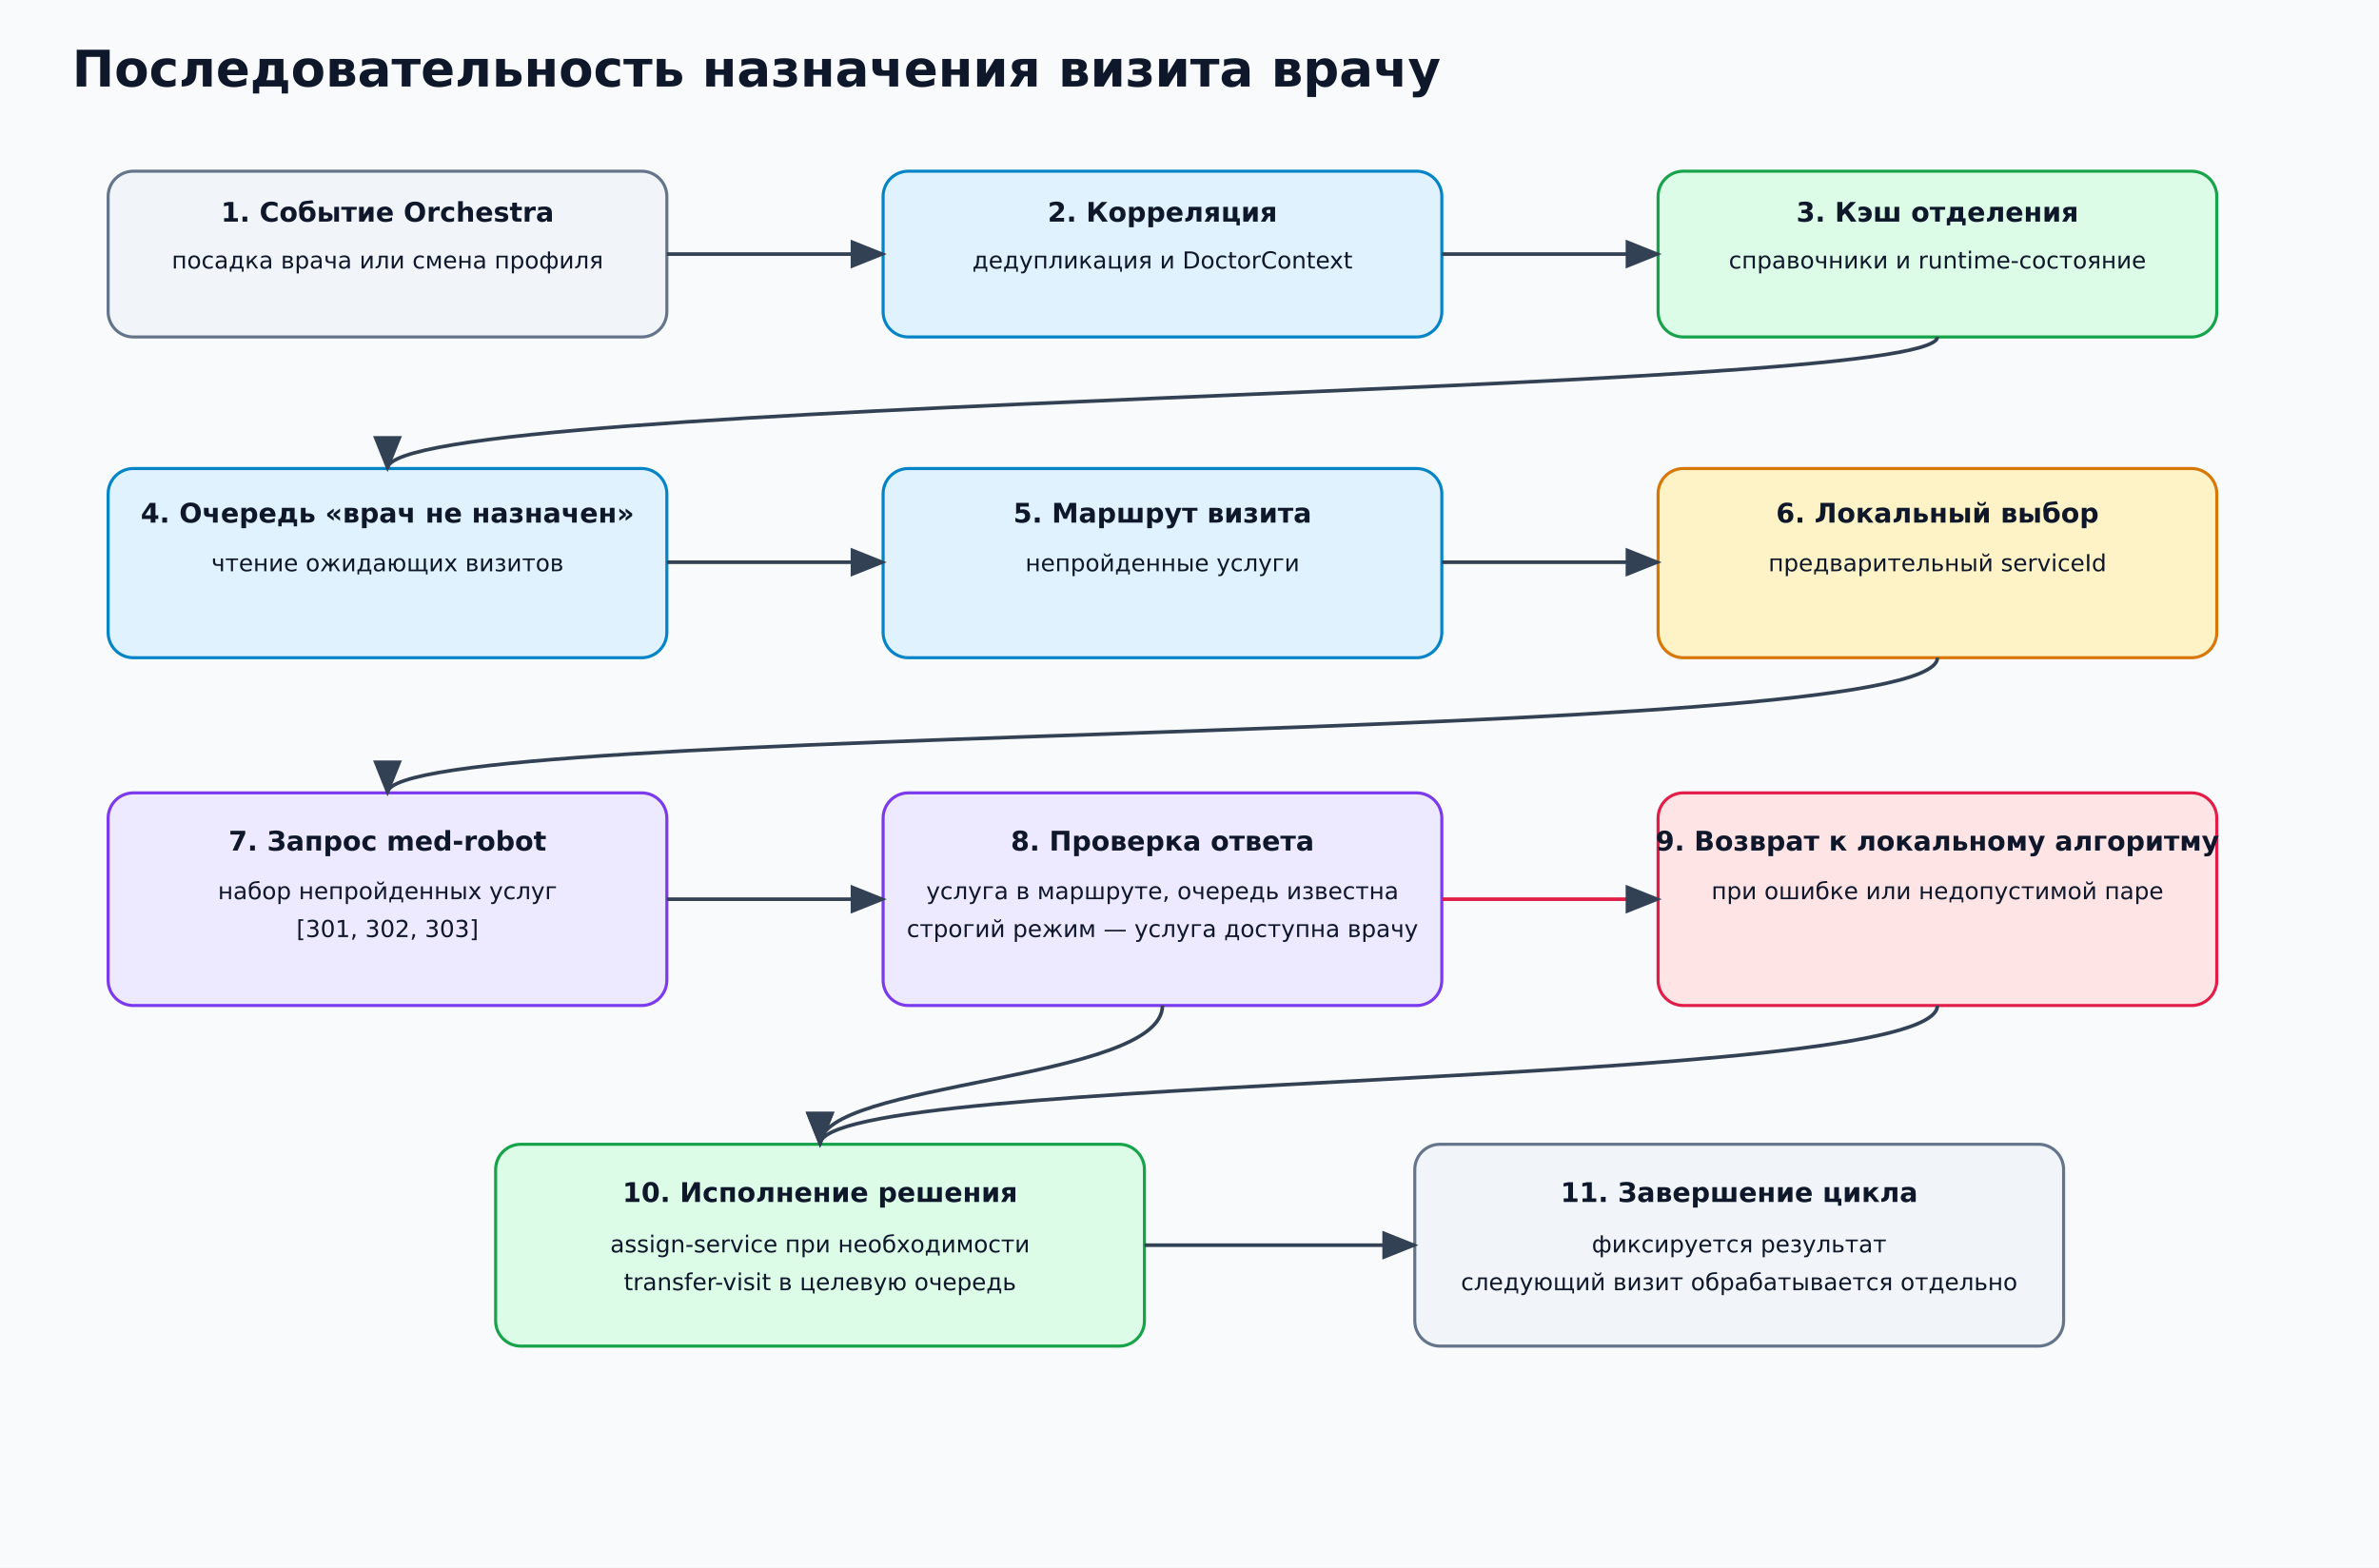
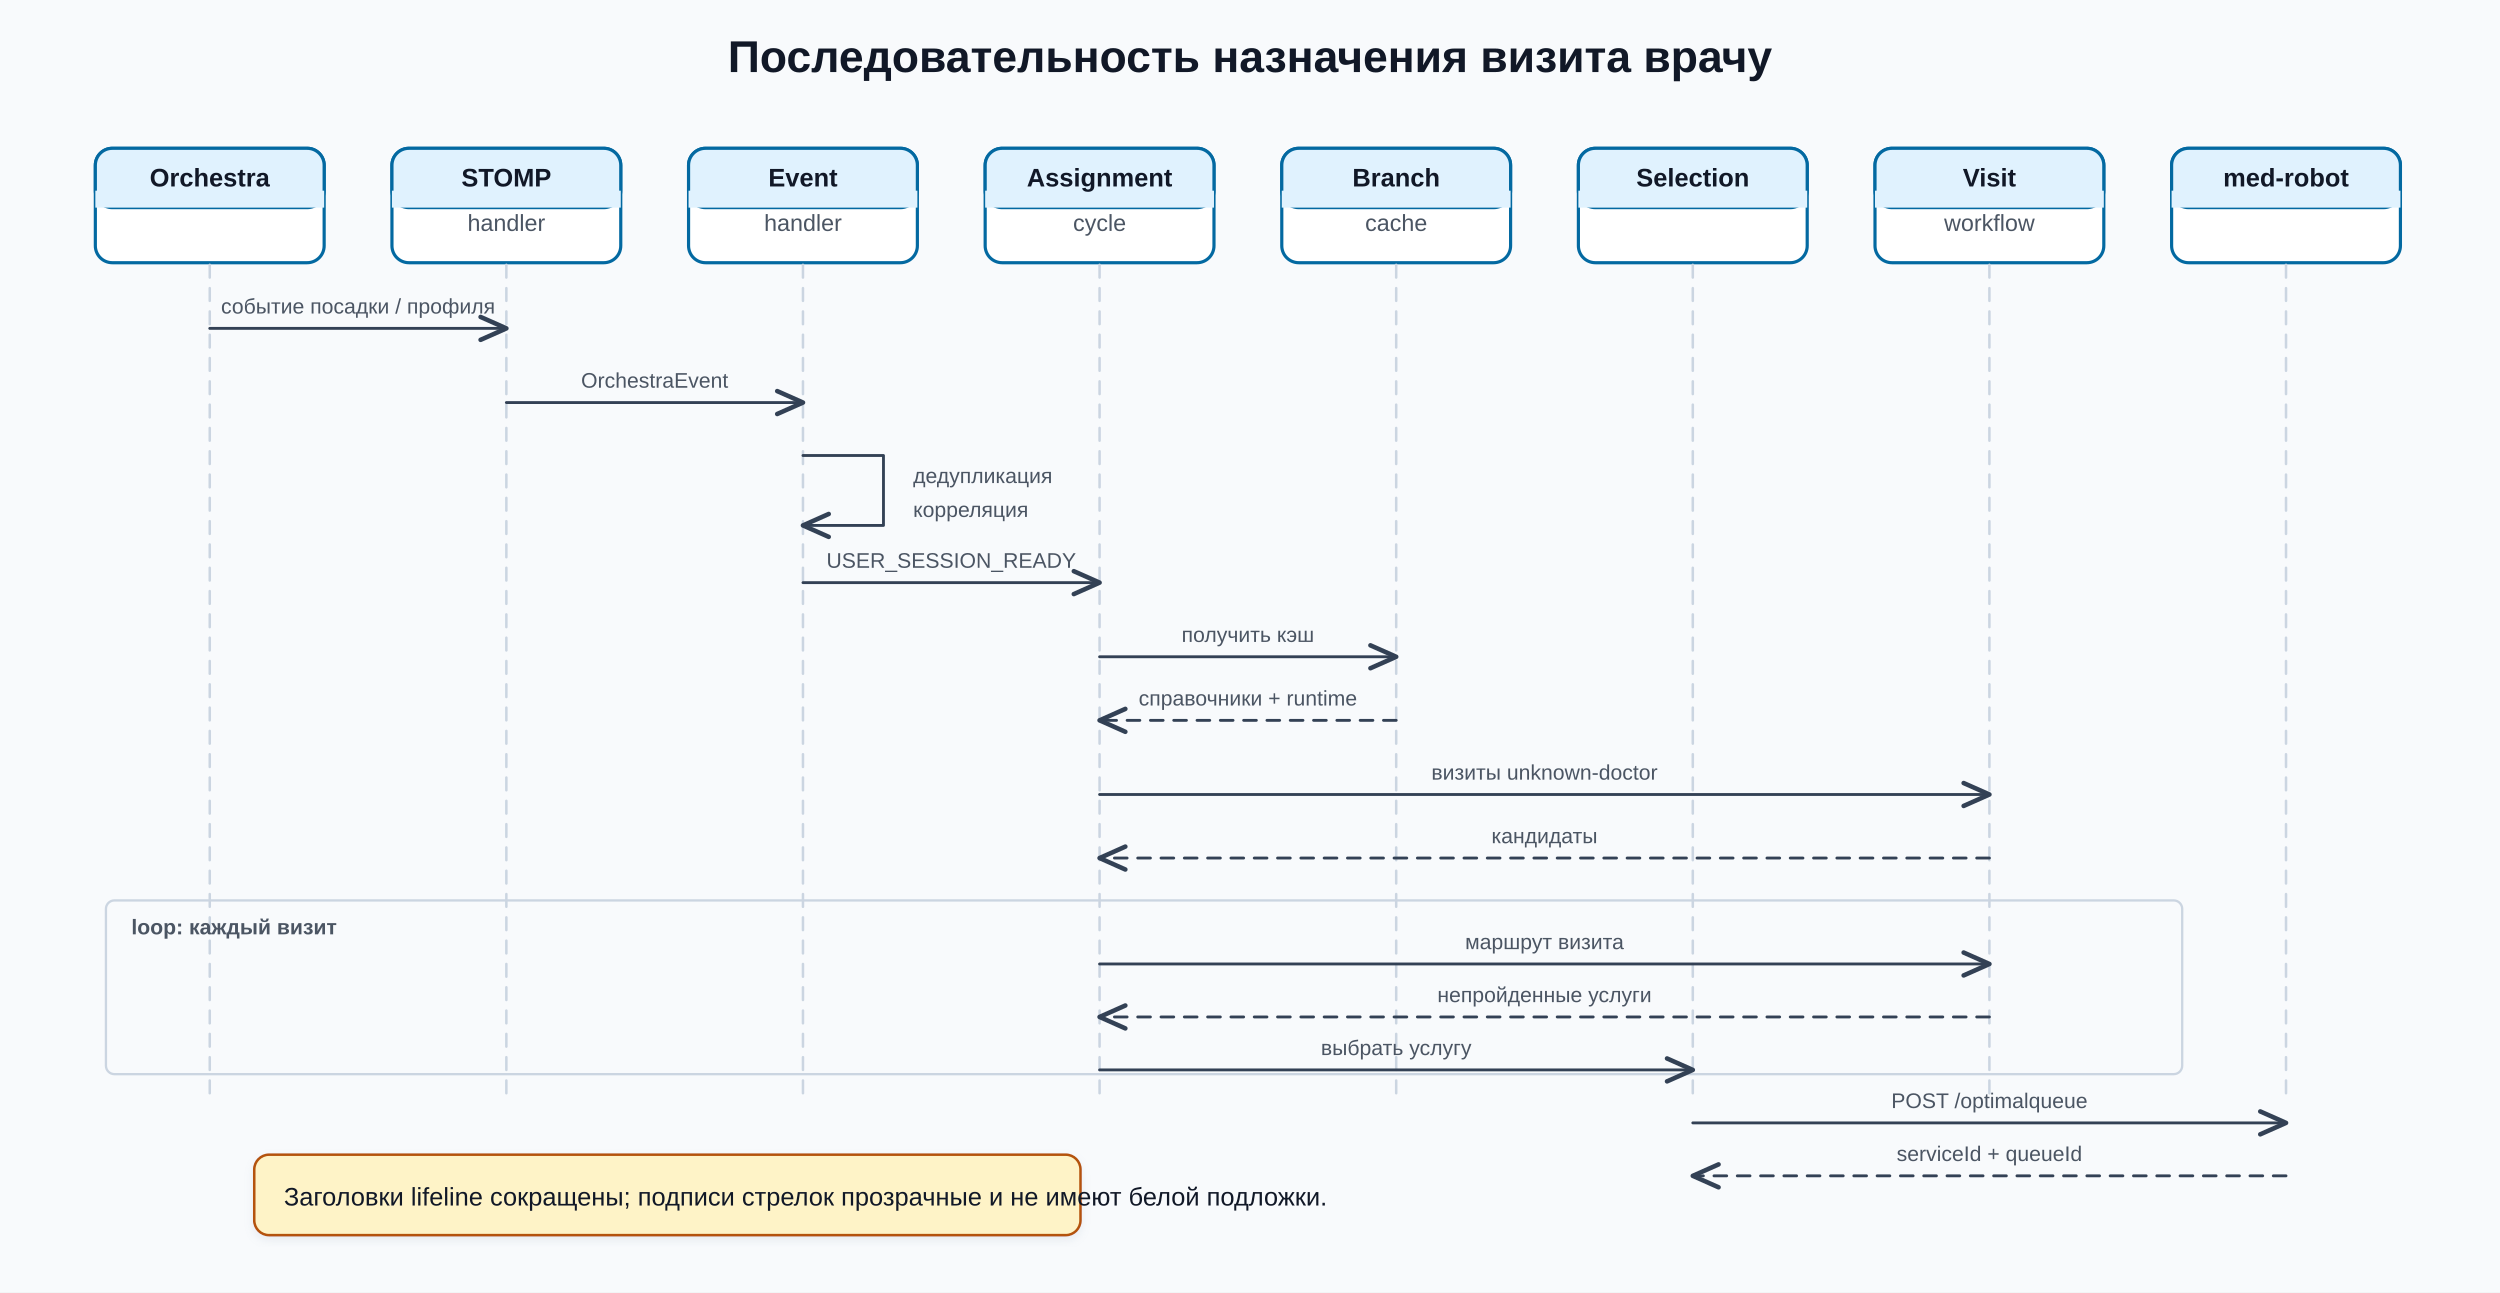
- <svg xmlns="http://www.w3.org/2000/svg" width="1320" height="870" viewBox="0 0 1320 870" role="img" aria-labelledby="title desc">
+ <svg xmlns="http://www.w3.org/2000/svg" width="1180" height="610" viewBox="0 0 1180 610">
  <defs>
-     <marker id="arrow" markerWidth="10" markerHeight="8" refX="9" refY="4" orient="auto">
-       <path d="M0,0 L10,4 L0,8 z" fill="#334155" />
+     <marker id="arrow" markerWidth="12" markerHeight="10" refX="10" refY="5" orient="auto" markerUnits="strokeWidth">
+       <path d="M 1 1 L 10 5 L 1 9" fill="none" stroke="#334155" stroke-width="1.6" stroke-linecap="round" stroke-linejoin="round" />
    </marker>
+     <marker id="triangle" markerWidth="14" markerHeight="12" refX="12" refY="6" orient="auto" markerUnits="strokeWidth">
+       <path d="M 1 6 L 12 1 L 12 11 Z" fill="#F8FAFC" stroke="#334155" stroke-width="1.5" />
+     </marker>
+     <marker id="green-dot" markerWidth="10" markerHeight="10" refX="5" refY="5" orient="auto">
+       <circle cx="5" cy="5" r="4" fill="#16A34A" />
+     </marker>
+     <filter id="card-shadow" x="-15%" y="-15%" width="130%" height="130%">
+       <feDropShadow dx="0" dy="2" stdDeviation="2" flood-color="#94A3B8" flood-opacity="0.16" />
+     </filter>
  </defs>
-   <rect width="1320" height="870" fill="#F8FAFC" />
-   <style>text{font-family:'DejaVu Sans',Arial,sans-serif;fill:#0F172A}.title{font-size:28px;font-weight:700}.step{font-size:15px;font-weight:700}.small{font-size:13px}.box{stroke-width:1.7;rx:14}.blue{fill:#E0F2FE;stroke:#0284C7}.green{fill:#DCFCE7;stroke:#16A34A}.violet{fill:#EDE9FE;stroke:#7C3AED}.amber{fill:#FEF3C7;stroke:#D97706}.rose{fill:#FFE4E6;stroke:#E11D48}.gray{fill:#F1F5F9;stroke:#64748B}.line{stroke:#334155;stroke-width:2;fill:none;marker-end:url(#arrow)}.bad{stroke:#E11D48;stroke-width:2;fill:none;marker-end:url(#arrow)}</style>
-   <text class="title" x="40" y="48">Последовательность назначения визита врачу</text>
-   <g transform="translate(60 95)">
-     <rect class="box gray" x="0" y="0" width="310" height="92" rx="14" />
-     <text class="step" x="155" y="28" text-anchor="middle">1. Событие Orchestra</text>
-     <text class="small" x="155" y="54" text-anchor="middle">посадка врача или смена профиля</text>
-     <rect class="box blue" x="430" y="0" width="310" height="92" rx="14" />
-     <text class="step" x="585" y="28" text-anchor="middle">2. Корреляция</text>
-     <text class="small" x="585" y="54" text-anchor="middle">дедупликация и DoctorContext</text>
-     <rect class="box green" x="860" y="0" width="310" height="92" rx="14" />
-     <text class="step" x="1015" y="28" text-anchor="middle">3. Кэш отделения</text>
-     <text class="small" x="1015" y="54" text-anchor="middle">справочники и runtime-состояние</text>
-     <path class="line" d="M310 46 L430 46" />
-     <path class="line" d="M740 46 L860 46" />
-     <rect class="box blue" x="0" y="165" width="310" height="105" rx="14" />
-     <text class="step" x="155" y="195" text-anchor="middle">4. Очередь «врач не назначен»</text>
-     <text class="small" x="155" y="222" text-anchor="middle">чтение ожидающих визитов</text>
-     <rect class="box blue" x="430" y="165" width="310" height="105" rx="14" />
-     <text class="step" x="585" y="195" text-anchor="middle">5. Маршрут визита</text>
-     <text class="small" x="585" y="222" text-anchor="middle">непройденные услуги</text>
-     <rect class="box amber" x="860" y="165" width="310" height="105" rx="14" />
-     <text class="step" x="1015" y="195" text-anchor="middle">6. Локальный выбор</text>
-     <text class="small" x="1015" y="222" text-anchor="middle">предварительный serviceId</text>
-     <path class="line" d="M1015 92 C1015 125 155 125 155 165" />
-     <path class="line" d="M310 217 L430 217" />
-     <path class="line" d="M740 217 L860 217" />
-     <rect class="box violet" x="0" y="345" width="310" height="118" rx="14" />
-     <text class="step" x="155" y="377" text-anchor="middle">7. Запрос med-robot</text>
-     <text class="small" x="155" y="404" text-anchor="middle">набор непройденных услуг</text>
-     <text class="small" x="155" y="425" text-anchor="middle">[301, 302, 303]</text>
-     <rect class="box violet" x="430" y="345" width="310" height="118" rx="14" />
-     <text class="step" x="585" y="377" text-anchor="middle">8. Проверка ответа</text>
-     <text class="small" x="585" y="404" text-anchor="middle">услуга в маршруте, очередь известна</text>
-     <text class="small" x="585" y="425" text-anchor="middle">строгий режим — услуга доступна врачу</text>
-     <rect class="box rose" x="860" y="345" width="310" height="118" rx="14" />
-     <text class="step" x="1015" y="377" text-anchor="middle">9. Возврат к локальному алгоритму</text>
-     <text class="small" x="1015" y="404" text-anchor="middle">при ошибке или недопустимой паре</text>
-     <path class="line" d="M1015 270 C1015 320 155 305 155 345" />
-     <path class="line" d="M310 404 L430 404" />
-     <path class="bad" d="M740 404 L860 404" />
-     <rect class="box green" x="215" y="540" width="360" height="112" rx="14" />
-     <text class="step" x="395" y="572" text-anchor="middle">10. Исполнение решения</text>
-     <text class="small" x="395" y="600" text-anchor="middle">assign-service при необходимости</text>
-     <text class="small" x="395" y="621" text-anchor="middle">transfer-visit в целевую очередь</text>
-     <rect class="box gray" x="725" y="540" width="360" height="112" rx="14" />
-     <text class="step" x="905" y="572" text-anchor="middle">11. Завершение цикла</text>
-     <text class="small" x="905" y="600" text-anchor="middle">фиксируется результат</text>
-     <text class="small" x="905" y="621" text-anchor="middle">следующий визит обрабатывается отдельно</text>
-     <path class="line" d="M585 463 C585 505 395 505 395 540" />
-     <path class="line" d="M1015 463 C1015 510 395 500 395 540" />
-     <path class="line" d="M575 596 L725 596" />
-   </g>
+   <rect x="0" y="0" width="1180" height="610" fill="#F8FAFC" />
+   <text x="590.0" y="34" text-anchor="middle" font-family="Segoe UI, Arial, sans-serif" font-size="21" font-weight="700" fill="#111827">Последовательность назначения визита врачу</text>
+   <rect x="45" y="70" width="108" height="54" rx="8" ry="8" fill="#FFFFFF" stroke="#0369A1" stroke-width="1.5" />
+   <rect x="45" y="70" width="108" height="28" rx="8" ry="8" fill="#E0F2FE" stroke="#0369A1" stroke-width="1.5" />
+   <rect x="45" y="90" width="108" height="8" fill="#E0F2FE" stroke="none" />
+   <text x="99.0" y="88" text-anchor="middle" font-family="Segoe UI, Arial, sans-serif" font-size="12" font-weight="700" fill="#111827" style="">
+     <tspan x="99.0" dy="0">Orchestra</tspan>
+   </text>
+   <rect x="185" y="70" width="108" height="54" rx="8" ry="8" fill="#FFFFFF" stroke="#0369A1" stroke-width="1.5" />
+   <rect x="185" y="70" width="108" height="28" rx="8" ry="8" fill="#E0F2FE" stroke="#0369A1" stroke-width="1.5" />
+   <rect x="185" y="90" width="108" height="8" fill="#E0F2FE" stroke="none" />
+   <text x="239.0" y="88" text-anchor="middle" font-family="Segoe UI, Arial, sans-serif" font-size="12" font-weight="700" fill="#111827" style="">
+     <tspan x="239.0" dy="0">STOMP</tspan>
+   </text>
+   <text x="239.0" y="109" text-anchor="middle" font-family="Segoe UI, Arial, sans-serif" font-size="11" font-weight="400" fill="#4B5563" style="">
+     <tspan x="239.0" dy="0">handler</tspan>
+   </text>
+   <rect x="325" y="70" width="108" height="54" rx="8" ry="8" fill="#FFFFFF" stroke="#0369A1" stroke-width="1.5" />
+   <rect x="325" y="70" width="108" height="28" rx="8" ry="8" fill="#E0F2FE" stroke="#0369A1" stroke-width="1.5" />
+   <rect x="325" y="90" width="108" height="8" fill="#E0F2FE" stroke="none" />
+   <text x="379.0" y="88" text-anchor="middle" font-family="Segoe UI, Arial, sans-serif" font-size="12" font-weight="700" fill="#111827" style="">
+     <tspan x="379.0" dy="0">Event</tspan>
+   </text>
+   <text x="379.0" y="109" text-anchor="middle" font-family="Segoe UI, Arial, sans-serif" font-size="11" font-weight="400" fill="#4B5563" style="">
+     <tspan x="379.0" dy="0">handler</tspan>
+   </text>
+   <rect x="465" y="70" width="108" height="54" rx="8" ry="8" fill="#FFFFFF" stroke="#0369A1" stroke-width="1.5" />
+   <rect x="465" y="70" width="108" height="28" rx="8" ry="8" fill="#E0F2FE" stroke="#0369A1" stroke-width="1.5" />
+   <rect x="465" y="90" width="108" height="8" fill="#E0F2FE" stroke="none" />
+   <text x="519.0" y="88" text-anchor="middle" font-family="Segoe UI, Arial, sans-serif" font-size="12" font-weight="700" fill="#111827" style="">
+     <tspan x="519.0" dy="0">Assignment</tspan>
+   </text>
+   <text x="519.0" y="109" text-anchor="middle" font-family="Segoe UI, Arial, sans-serif" font-size="11" font-weight="400" fill="#4B5563" style="">
+     <tspan x="519.0" dy="0">cycle</tspan>
+   </text>
+   <rect x="605" y="70" width="108" height="54" rx="8" ry="8" fill="#FFFFFF" stroke="#0369A1" stroke-width="1.5" />
+   <rect x="605" y="70" width="108" height="28" rx="8" ry="8" fill="#E0F2FE" stroke="#0369A1" stroke-width="1.5" />
+   <rect x="605" y="90" width="108" height="8" fill="#E0F2FE" stroke="none" />
+   <text x="659.0" y="88" text-anchor="middle" font-family="Segoe UI, Arial, sans-serif" font-size="12" font-weight="700" fill="#111827" style="">
+     <tspan x="659.0" dy="0">Branch</tspan>
+   </text>
+   <text x="659.0" y="109" text-anchor="middle" font-family="Segoe UI, Arial, sans-serif" font-size="11" font-weight="400" fill="#4B5563" style="">
+     <tspan x="659.0" dy="0">cache</tspan>
+   </text>
+   <rect x="745" y="70" width="108" height="54" rx="8" ry="8" fill="#FFFFFF" stroke="#0369A1" stroke-width="1.5" />
+   <rect x="745" y="70" width="108" height="28" rx="8" ry="8" fill="#E0F2FE" stroke="#0369A1" stroke-width="1.5" />
+   <rect x="745" y="90" width="108" height="8" fill="#E0F2FE" stroke="none" />
+   <text x="799.0" y="88" text-anchor="middle" font-family="Segoe UI, Arial, sans-serif" font-size="12" font-weight="700" fill="#111827" style="">
+     <tspan x="799.0" dy="0">Selection</tspan>
+   </text>
+   <rect x="885" y="70" width="108" height="54" rx="8" ry="8" fill="#FFFFFF" stroke="#0369A1" stroke-width="1.5" />
+   <rect x="885" y="70" width="108" height="28" rx="8" ry="8" fill="#E0F2FE" stroke="#0369A1" stroke-width="1.5" />
+   <rect x="885" y="90" width="108" height="8" fill="#E0F2FE" stroke="none" />
+   <text x="939.0" y="88" text-anchor="middle" font-family="Segoe UI, Arial, sans-serif" font-size="12" font-weight="700" fill="#111827" style="">
+     <tspan x="939.0" dy="0">Visit</tspan>
+   </text>
+   <text x="939.0" y="109" text-anchor="middle" font-family="Segoe UI, Arial, sans-serif" font-size="11" font-weight="400" fill="#4B5563" style="">
+     <tspan x="939.0" dy="0">workflow</tspan>
+   </text>
+   <rect x="1025" y="70" width="108" height="54" rx="8" ry="8" fill="#FFFFFF" stroke="#0369A1" stroke-width="1.5" />
+   <rect x="1025" y="70" width="108" height="28" rx="8" ry="8" fill="#E0F2FE" stroke="#0369A1" stroke-width="1.5" />
+   <rect x="1025" y="90" width="108" height="8" fill="#E0F2FE" stroke="none" />
+   <text x="1079.0" y="88" text-anchor="middle" font-family="Segoe UI, Arial, sans-serif" font-size="12" font-weight="700" fill="#111827" style="">
+     <tspan x="1079.0" dy="0">med-robot</tspan>
+   </text>
+   <line x1="99.0" y1="125" x2="99.0" y2="520" stroke="#CBD5E1" stroke-width="1.2" stroke-linecap="round" stroke-dasharray="6 5" />
+   <line x1="239.0" y1="125" x2="239.0" y2="520" stroke="#CBD5E1" stroke-width="1.2" stroke-linecap="round" stroke-dasharray="6 5" />
+   <line x1="379.0" y1="125" x2="379.0" y2="520" stroke="#CBD5E1" stroke-width="1.2" stroke-linecap="round" stroke-dasharray="6 5" />
+   <line x1="519.0" y1="125" x2="519.0" y2="520" stroke="#CBD5E1" stroke-width="1.2" stroke-linecap="round" stroke-dasharray="6 5" />
+   <line x1="659.0" y1="125" x2="659.0" y2="520" stroke="#CBD5E1" stroke-width="1.2" stroke-linecap="round" stroke-dasharray="6 5" />
+   <line x1="799.0" y1="125" x2="799.0" y2="520" stroke="#CBD5E1" stroke-width="1.2" stroke-linecap="round" stroke-dasharray="6 5" />
+   <line x1="939.0" y1="125" x2="939.0" y2="520" stroke="#CBD5E1" stroke-width="1.2" stroke-linecap="round" stroke-dasharray="6 5" />
+   <line x1="1079.0" y1="125" x2="1079.0" y2="520" stroke="#CBD5E1" stroke-width="1.2" stroke-linecap="round" stroke-dasharray="6 5" />
+   <line x1="99.0" y1="155" x2="239.0" y2="155" stroke="#334155" stroke-width="1.35" stroke-linecap="round" marker-end="url(#arrow)" />
+   <text x="169.0" y="148" text-anchor="middle" font-family="Segoe UI, Arial, sans-serif" font-size="10" font-weight="400" fill="#4B5563" style="">
+     <tspan x="169.0" dy="0">событие посадки / профиля</tspan>
+   </text>
+   <line x1="239.0" y1="190" x2="379.0" y2="190" stroke="#334155" stroke-width="1.35" stroke-linecap="round" marker-end="url(#arrow)" />
+   <text x="309.0" y="183" text-anchor="middle" font-family="Segoe UI, Arial, sans-serif" font-size="10" font-weight="400" fill="#4B5563" style="">
+     <tspan x="309.0" dy="0">OrchestraEvent</tspan>
+   </text>
+   <path d="M 379.0 215 L 417.0 215 L 417.0 248 L 379.0 248" fill="none" stroke="#334155" stroke-width="1.35" stroke-linecap="round" stroke-linejoin="round" marker-end="url(#arrow)" />
+   <text x="431.0" y="228" text-anchor="start" font-family="Segoe UI, Arial, sans-serif" font-size="10" font-weight="400" fill="#4B5563" style="">
+     <tspan x="431.0" dy="0">дедупликация</tspan>
+   </text>
+   <text x="431.0" y="244" text-anchor="start" font-family="Segoe UI, Arial, sans-serif" font-size="10" font-weight="400" fill="#4B5563" style="">
+     <tspan x="431.0" dy="0">корреляция</tspan>
+   </text>
+   <line x1="379.0" y1="275" x2="519.0" y2="275" stroke="#334155" stroke-width="1.35" stroke-linecap="round" marker-end="url(#arrow)" />
+   <text x="449.0" y="268" text-anchor="middle" font-family="Segoe UI, Arial, sans-serif" font-size="10" font-weight="400" fill="#4B5563" style="">
+     <tspan x="449.0" dy="0">USER_SESSION_READY</tspan>
+   </text>
+   <line x1="519.0" y1="310" x2="659.0" y2="310" stroke="#334155" stroke-width="1.35" stroke-linecap="round" marker-end="url(#arrow)" />
+   <text x="589.0" y="303" text-anchor="middle" font-family="Segoe UI, Arial, sans-serif" font-size="10" font-weight="400" fill="#4B5563" style="">
+     <tspan x="589.0" dy="0">получить кэш</tspan>
+   </text>
+   <line x1="659.0" y1="340" x2="519.0" y2="340" stroke="#334155" stroke-width="1.35" stroke-linecap="round" stroke-dasharray="6 5" marker-end="url(#arrow)" />
+   <text x="589.0" y="333" text-anchor="middle" font-family="Segoe UI, Arial, sans-serif" font-size="10" font-weight="400" fill="#4B5563" style="">
+     <tspan x="589.0" dy="0">справочники + runtime</tspan>
+   </text>
+   <line x1="519.0" y1="375" x2="939.0" y2="375" stroke="#334155" stroke-width="1.35" stroke-linecap="round" marker-end="url(#arrow)" />
+   <text x="729.0" y="368" text-anchor="middle" font-family="Segoe UI, Arial, sans-serif" font-size="10" font-weight="400" fill="#4B5563" style="">
+     <tspan x="729.0" dy="0">визиты unknown-doctor</tspan>
+   </text>
+   <line x1="939.0" y1="405" x2="519.0" y2="405" stroke="#334155" stroke-width="1.35" stroke-linecap="round" stroke-dasharray="6 5" marker-end="url(#arrow)" />
+   <text x="729.0" y="398" text-anchor="middle" font-family="Segoe UI, Arial, sans-serif" font-size="10" font-weight="400" fill="#4B5563" style="">
+     <tspan x="729.0" dy="0">кандидаты</tspan>
+   </text>
+   <rect x="50" y="425" width="980" height="82" rx="4" ry="4" fill="none" stroke="#CBD5E1" stroke-width="1.1" />
+   <text x="62" y="441" text-anchor="start" font-family="Segoe UI, Arial, sans-serif" font-size="10" font-weight="600" fill="#4B5563" style="">
+     <tspan x="62" dy="0">loop: каждый визит</tspan>
+   </text>
+   <line x1="519.0" y1="455" x2="939.0" y2="455" stroke="#334155" stroke-width="1.35" stroke-linecap="round" marker-end="url(#arrow)" />
+   <text x="729.0" y="448" text-anchor="middle" font-family="Segoe UI, Arial, sans-serif" font-size="10" font-weight="400" fill="#4B5563" style="">
+     <tspan x="729.0" dy="0">маршрут визита</tspan>
+   </text>
+   <line x1="939.0" y1="480" x2="519.0" y2="480" stroke="#334155" stroke-width="1.35" stroke-linecap="round" stroke-dasharray="6 5" marker-end="url(#arrow)" />
+   <text x="729.0" y="473" text-anchor="middle" font-family="Segoe UI, Arial, sans-serif" font-size="10" font-weight="400" fill="#4B5563" style="">
+     <tspan x="729.0" dy="0">непройденные услуги</tspan>
+   </text>
+   <line x1="519.0" y1="505" x2="799.0" y2="505" stroke="#334155" stroke-width="1.35" stroke-linecap="round" marker-end="url(#arrow)" />
+   <text x="659.0" y="498" text-anchor="middle" font-family="Segoe UI, Arial, sans-serif" font-size="10" font-weight="400" fill="#4B5563" style="">
+     <tspan x="659.0" dy="0">выбрать услугу</tspan>
+   </text>
+   <line x1="799.0" y1="530" x2="1079.0" y2="530" stroke="#334155" stroke-width="1.35" stroke-linecap="round" marker-end="url(#arrow)" />
+   <text x="939.0" y="523" text-anchor="middle" font-family="Segoe UI, Arial, sans-serif" font-size="10" font-weight="400" fill="#4B5563" style="">
+     <tspan x="939.0" dy="0">POST /optimalqueue</tspan>
+   </text>
+   <line x1="1079.0" y1="555" x2="799.0" y2="555" stroke="#334155" stroke-width="1.35" stroke-linecap="round" stroke-dasharray="6 5" marker-end="url(#arrow)" />
+   <text x="939.0" y="548" text-anchor="middle" font-family="Segoe UI, Arial, sans-serif" font-size="10" font-weight="400" fill="#4B5563" style="">
+     <tspan x="939.0" dy="0">serviceId + queueId</tspan>
+   </text>
+   <rect x="120" y="545" width="390" height="38" rx="7" ry="7" fill="#FEF3C7" stroke="#B45309" stroke-width="1.2" filter="url(#card-shadow)" />
+   <text x="134" y="569" text-anchor="start" font-family="Segoe UI, Arial, sans-serif" font-size="12" font-weight="400" fill="#111827" style="">
+     <tspan x="134" dy="0">Заголовки lifeline сокращены; подписи стрелок прозрачные и не имеют белой подложки.</tspan>
+   </text>
</svg>
